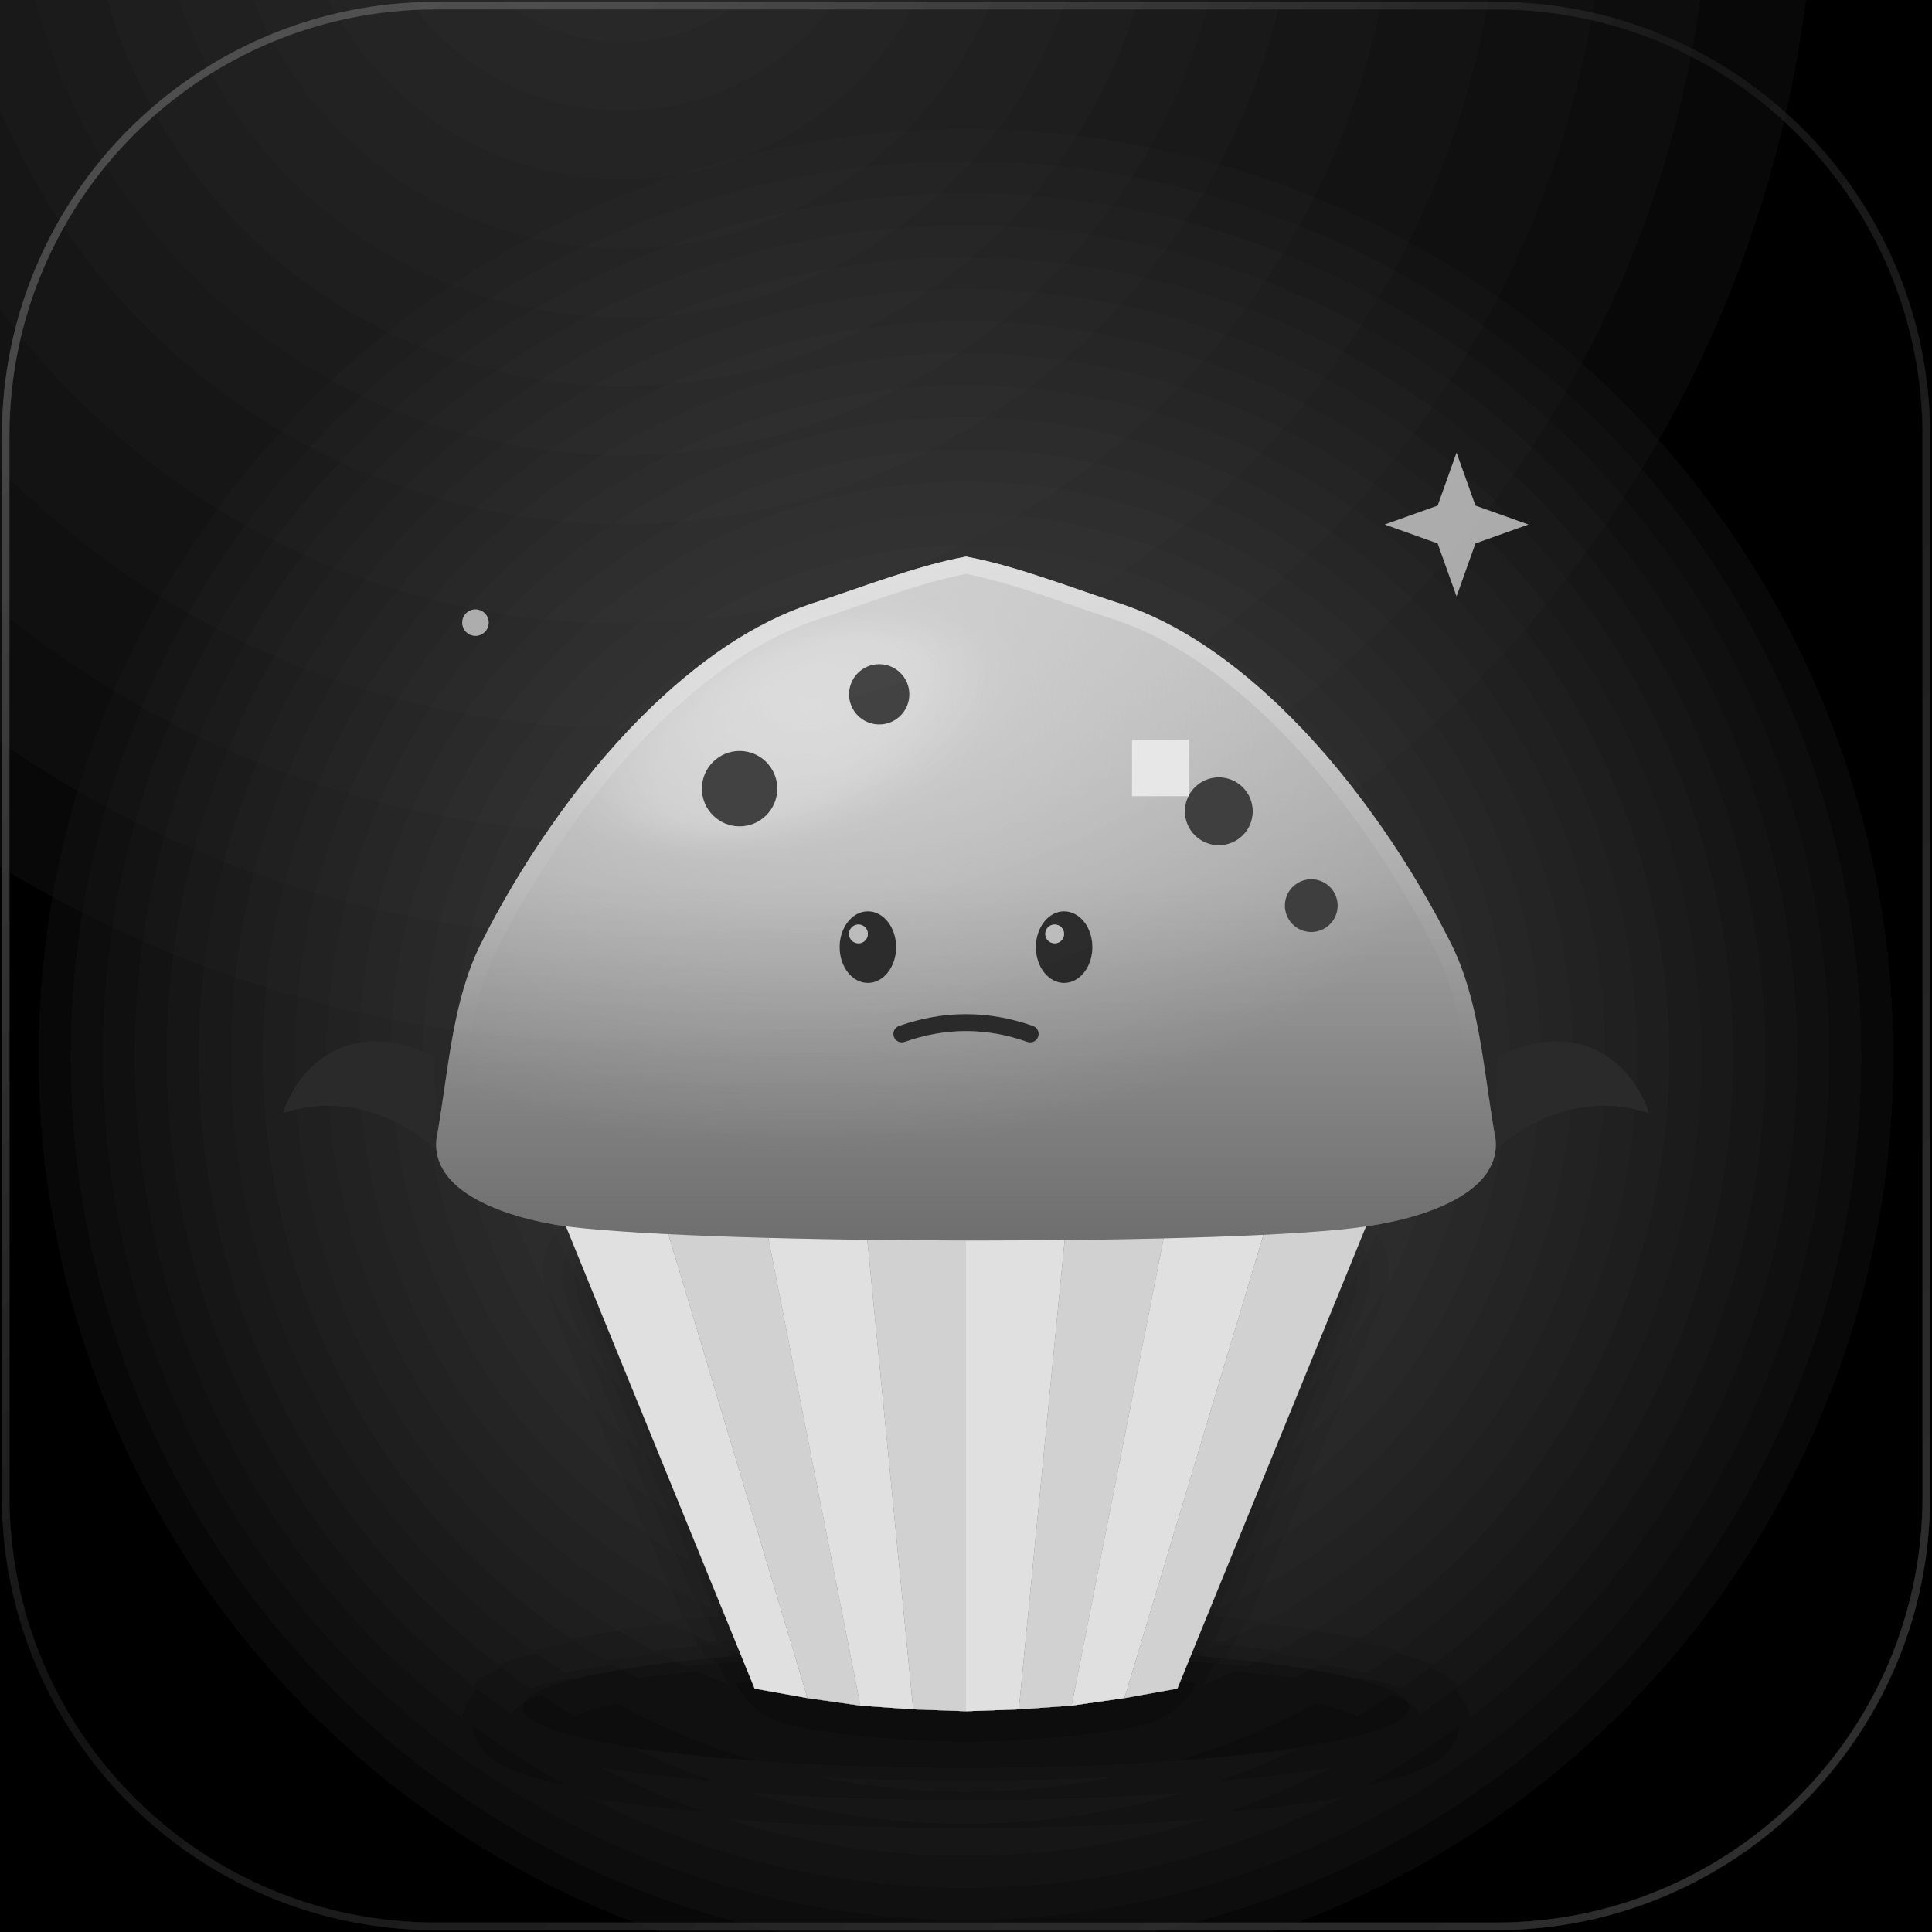
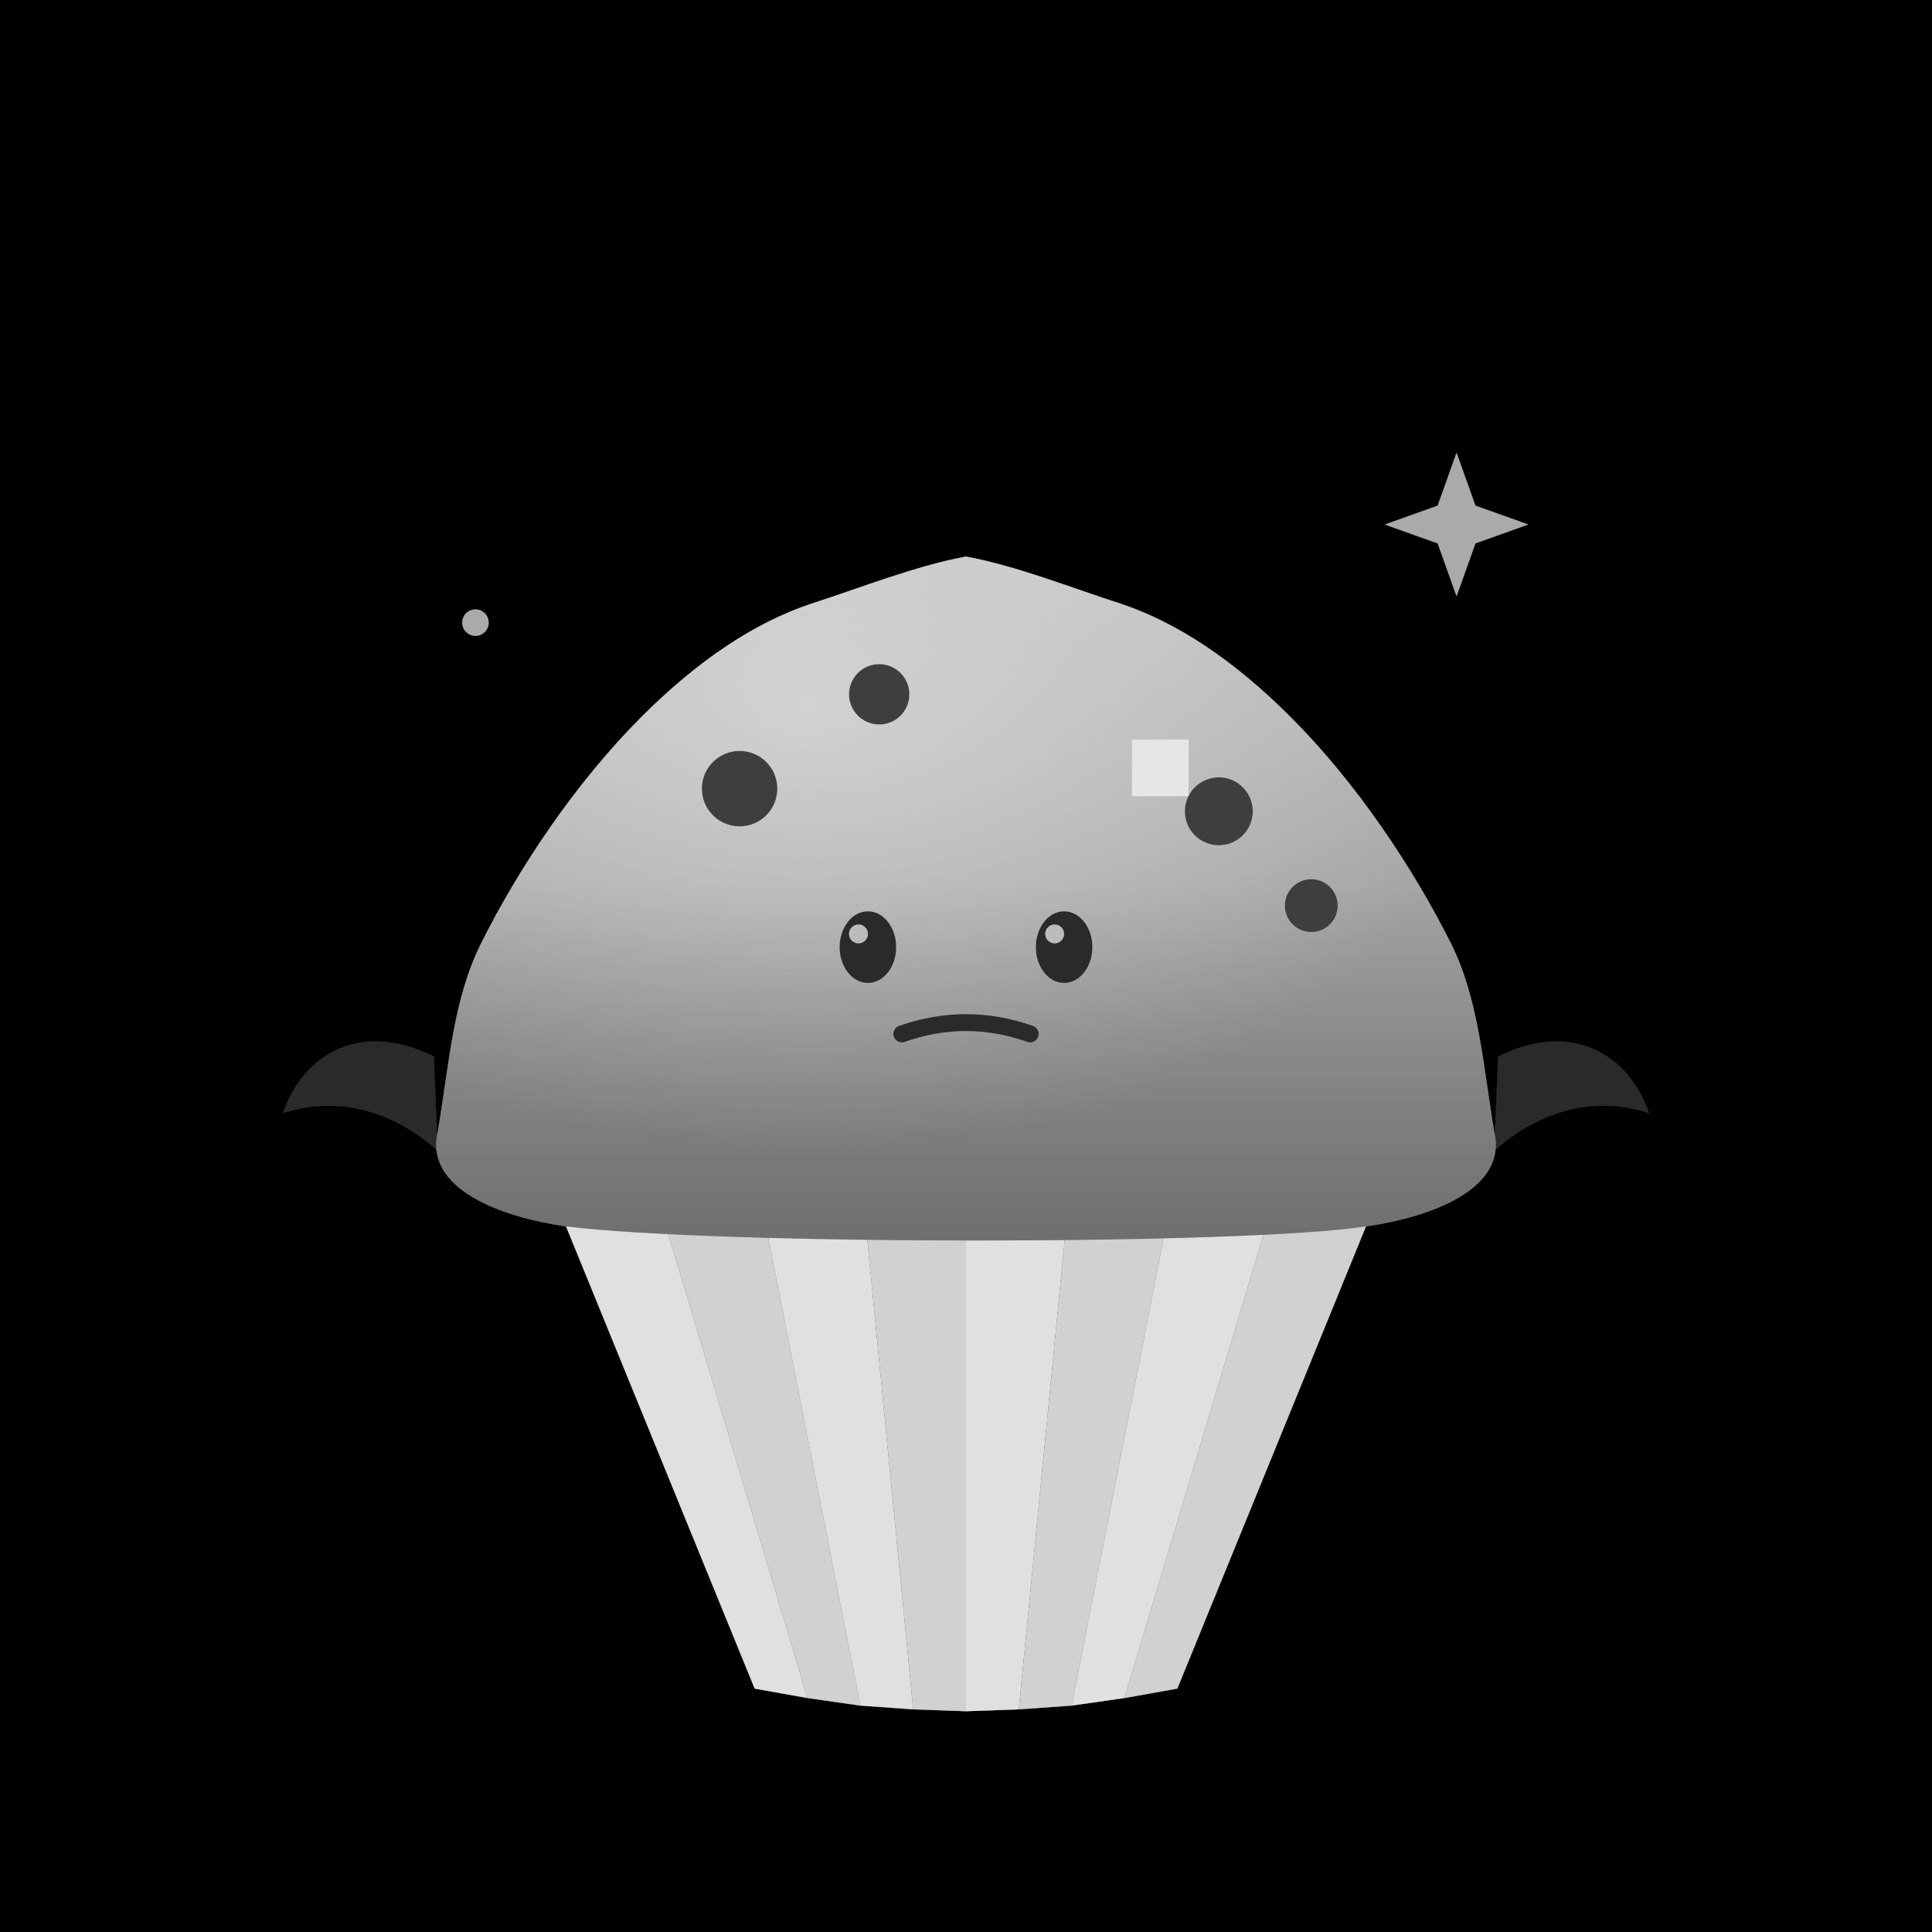
<svg xmlns="http://www.w3.org/2000/svg" width="1024" height="1024" viewBox="0 0 1024 1024">
  <defs>
    <linearGradient id="bg" x1="0" y1="0" x2="1" y2="1">
      <stop offset="0" stop-color="#3D1F52" />
      <stop offset="1" stop-color="#0D0614" />
    </linearGradient>
    <linearGradient id="dome" x1="0" y1="0" x2="0" y2="1">
      <stop offset="0" stop-color="#E8965A" />
      <stop offset="1" stop-color="#8A4A1E" />
    </linearGradient>
    <radialGradient id="sheen" cx="0.35" cy="0.22" r="0.65">
      <stop offset="0" stop-color="#F7C48E" stop-opacity="0.7" />
      <stop offset="1" stop-color="#F7C48E" stop-opacity="0" />
    </radialGradient>
    <radialGradient id="glow" cx="0.5" cy="0.5" r="0.5">
      <stop offset="0" stop-color="#7CFF6B" stop-opacity="0.10" />
      <stop offset="1" stop-color="#7CFF6B" stop-opacity="0" />
    </radialGradient>
    <filter id="s" x="-30%" y="-30%" width="160%" height="160%">
-       <feDropShadow dx="0" dy="12" stdDeviation="14" flood-color="#000000" flood-opacity="0.45" />
+       <feDropShadow dx="0" dy="12" stdDeviation="14" flood-color="#000000" flood-opacity="0" />
    </filter>
    <radialGradient id="rmBloom" cx="512" cy="560" r="500" gradientUnits="userSpaceOnUse">
-       <stop offset="0" stop-color="#FFFFFF" stop-opacity="0.16" />
-       <stop offset=".42" stop-color="#FFFFFF" stop-opacity="0.067" />
+       <stop offset="0" stop-color="#FFFFFF" stop-opacity="0.1" />
+       <stop offset=".42" stop-color="#FFFFFF" stop-opacity="0.042" />
      <stop offset="1" stop-color="#FFFFFF" stop-opacity="0" />
    </radialGradient>
    <radialGradient id="rmVig" cx="512" cy="470" r="760" gradientUnits="userSpaceOnUse">
      <stop offset=".5" stop-color="#000000" stop-opacity="0" />
      <stop offset="1" stop-color="#000000" stop-opacity="0.0" />
    </radialGradient>
    <filter id="rmBlur18" x="-40%" y="-200%" width="180%" height="500%">
      <feGaussianBlur stdDeviation="18" />
    </filter>
    <filter id="rmBlur6" x="-20%" y="-200%" width="140%" height="500%">
      <feGaussianBlur stdDeviation="6" />
    </filter>
    <linearGradient id="rmLinerShade" x1="300" y1="0" x2="724" y2="0" gradientUnits="userSpaceOnUse">
      <stop offset="0" stop-color="#695178" stop-opacity=".42" />
      <stop offset=".34" stop-color="#695178" stop-opacity="0" />
      <stop offset=".6" stop-color="#695178" stop-opacity="0" />
      <stop offset="1" stop-color="#695178" stop-opacity=".5" />
    </linearGradient>
    <linearGradient id="rmAO" x1="0" y1="660" x2="0" y2="730" gradientUnits="userSpaceOnUse">
      <stop offset="0" stop-color="#695178" stop-opacity=".55" />
      <stop offset="1" stop-color="#695178" stop-opacity="0" />
    </linearGradient>
    <clipPath id="rmLinerClip">
-       <polygon points="300,662 724,662 624,895 400,895" />
+       <polygon points="300,650 353,650 428,900 400,895" />
+       <polygon points="353,650 406,650 456,904 428,900" />
+       <polygon points="406,650 459,650 484,906 456,904" />
+       <polygon points="459,650 512,650 512,907 484,906" />
+       <polygon points="512,650 565,650 540,906 512,907" />
+       <polygon points="565,650 618,650 568,904 540,906" />
+       <polygon points="618,650 671,650 596,900 568,904" />
+       <polygon points="671,650 724,650 624,895 596,900" />
    </clipPath>
-     <linearGradient id="rmRim" x1="0" y1="290" x2="0" y2="560" gradientUnits="userSpaceOnUse">
-       <stop offset="0" stop-color="#FFFFFF" stop-opacity=".85" />
-       <stop offset=".55" stop-color="#FFFFFF" stop-opacity=".18" />
-       <stop offset="1" stop-color="#FFFFFF" stop-opacity="0" />
-     </linearGradient>
-     <radialGradient id="rmGloss" cx="330" cy="-80" r="660" gradientUnits="userSpaceOnUse">
-       <stop offset="0" stop-color="#FFFFFF" stop-opacity="0.06" />
-       <stop offset=".55" stop-color="#FFFFFF" stop-opacity="0.021" />
-       <stop offset="1" stop-color="#FFFFFF" stop-opacity="0" />
-     </radialGradient>
    <radialGradient id="rmKey" cx="170" cy="110" r="900" gradientUnits="userSpaceOnUse">
      <stop offset="0" stop-color="#FFFFFF" stop-opacity="0.0" />
      <stop offset=".7" stop-color="#FFFFFF" stop-opacity="0" />
    </radialGradient>
    <linearGradient id="rmDomeShade" x1="0" y1="470" x2="0" y2="660" gradientUnits="userSpaceOnUse">
      <stop offset="0" stop-color="#522300" stop-opacity="0" />
      <stop offset="1" stop-color="#522300" stop-opacity=".42" />
-     </linearGradient>
-     <filter id="rmBlur14" x="-50%" y="-50%" width="200%" height="200%">
-       <feGaussianBlur stdDeviation="14" />
-     </filter>
-     <linearGradient id="rmEdge" x1="0" y1="0" x2="1024" y2="1024" gradientUnits="userSpaceOnUse">
-       <stop offset="0" stop-color="#FFFFFF" stop-opacity="0.14" />
-       <stop offset=".45" stop-color="#FFFFFF" stop-opacity="0.014" />
-       <stop offset="1" stop-color="#FFFFFF" stop-opacity="0.070" />
    </linearGradient>
    <clipPath id="rmDomeClip">
      <path d="M300,650 C265,645 225,630 232,600 C238,565 240,530 255,500 C275,460 305,415 340,380 C370,350 400,330 430,320 C455,312 485,300 512,295 C539,300 569,312 594,320 C624,330 654,350 684,380 C719,415 749,460 769,500 C784,530 786,565 792,600 C799,630 759,645 724,650 C660,660 380,660 300,650 Z" />
    </clipPath>
    <filter id="rmMono" color-interpolation-filters="sRGB">
      <feColorMatrix type="saturate" values="0" />
      <feComponentTransfer>
        <feFuncR type="gamma" exponent="0.62" />
        <feFuncG type="gamma" exponent="0.62" />
        <feFuncB type="gamma" exponent="0.62" />
      </feComponentTransfer>
    </filter>
  </defs>
  <g filter="url(#rmMono)">
    <g clip-path="url(#rmLinerClip)">
      <rect x="300" y="662" width="424" height="240" fill="url(#rmLinerShade)" />
      <rect x="300" y="662" width="424" height="70" fill="url(#rmAO)" />
    </g>
    <rect width="1024" height="1024" fill="#000000" />
-     <circle cx="512" cy="560" r="500" fill="url(#rmBloom)" />
-     <rect width="1024" height="1024" fill="url(#rmVig)" />
-     <ellipse cx="512" cy="914" rx="268" ry="40" fill="#000000" opacity="0.5" filter="url(#rmBlur18)" />
-     <ellipse cx="512" cy="905" rx="235" ry="32" fill="#000000" opacity="0.35" />
+     <ellipse cx="512" cy="905" rx="235" ry="32" fill="#000000" opacity="0" />
    <g fill="#160A20">
      <path d="M230,560 C190,540 160,560 150,590 C180,580 210,590 232,610 Z" />
      <path d="M794,560 C834,540 864,560 874,590 C844,580 814,590 792,610 Z" />
    </g>
    <g filter="url(#s)">
      <polygon points="300,650 353,650 428,900 400,895" fill="#D8CBE0" />
      <polygon points="353,650 406,650 456,904 428,900" fill="#C4B4CF" />
      <polygon points="406,650 459,650 484,906 456,904" fill="#D8CBE0" />
      <polygon points="459,650 512,650 512,907 484,906" fill="#C4B4CF" />
      <polygon points="512,650 565,650 540,906 512,907" fill="#D8CBE0" />
      <polygon points="565,650 618,650 568,904 540,906" fill="#C4B4CF" />
      <polygon points="618,650 671,650 596,900 568,904" fill="#D8CBE0" />
      <polygon points="671,650 724,650 624,895 596,900" fill="#C4B4CF" />
    </g>
    <path d="M300,650 C265,645 225,630 232,600 C238,565 240,530 255,500 C275,460 305,415 340,380 C370,350 400,330 430,320 C455,312 485,300 512,295 C539,300 569,312 594,320 C624,330 654,350 684,380 C719,415 749,460 769,500 C784,530 786,565 792,600 C799,630 759,645 724,650 C660,660 380,660 300,650 Z" fill="url(#dome)" />
    <path d="M300,650 C265,645 225,630 232,600 C238,565 240,530 255,500 C275,460 305,415 340,380 C370,350 400,330 430,320 C455,312 485,300 512,295 C539,300 569,312 594,320 C624,330 654,350 684,380 C719,415 749,460 769,500 C784,530 786,565 792,600 C799,630 759,645 724,650 C660,660 380,660 300,650 Z" fill="url(#sheen)" />
    <g clip-path="url(#rmDomeClip)">
      <rect x="220" y="470" width="590" height="200" fill="url(#rmDomeShade)" />
-       <ellipse cx="418" cy="388" rx="96" ry="46" fill="#FFFFFF" opacity="0.2" transform="rotate(-24 418 388)" filter="url(#rmBlur14)" />
-       <path d="M300,650 C265,645 225,630 232,600 C238,565 240,530 255,500 C275,460 305,415 340,380 C370,350 400,330 430,320 C455,312 485,300 512,295 C539,300 569,312 594,320 C624,330 654,350 684,380 C719,415 749,460 769,500 C784,530 786,565 792,600 C799,630 759,645 724,650 C660,660 380,660 300,650 Z" fill="none" stroke="url(#rmRim)" stroke-width="18" opacity="0.4" />
    </g>
    <g fill="#1A1A1A">
      <circle cx="392" cy="418" r="20" />
      <circle cx="466" cy="368" r="16" />
      <circle cx="646" cy="430" r="18" />
      <circle cx="695" cy="480" r="14" />
    </g>
    <rect x="600" y="392" width="30" height="30" fill="#7CFF6B" />
    <g>
      <ellipse cx="460" cy="502" rx="15" ry="19" fill="#160A20" />
      <ellipse cx="564" cy="502" rx="15" ry="19" fill="#160A20" />
      <circle cx="455" cy="495" r="5" fill="#FF8A2E" />
      <circle cx="559" cy="495" r="5" fill="#FF8A2E" />
      <path d="M478,548 Q512,536 546,548" stroke="#160A20" stroke-width="9" stroke-linecap="round" fill="none" />
    </g>
    <g fill="#FF8A2E" opacity="0.85">
      <path d="M772,240 L782,268 L810,278 L782,288 L772,316 L762,288 L734,278 L762,268 Z" />
      <circle cx="252" cy="330" r="7" />
    </g>
-     <rect width="1024" height="1024" fill="url(#rmGloss)" />
-     <rect x="3" y="3" width="1018" height="1018" rx="228" fill="none" stroke="url(#rmEdge)" stroke-width="4" />
  </g>
</svg>
